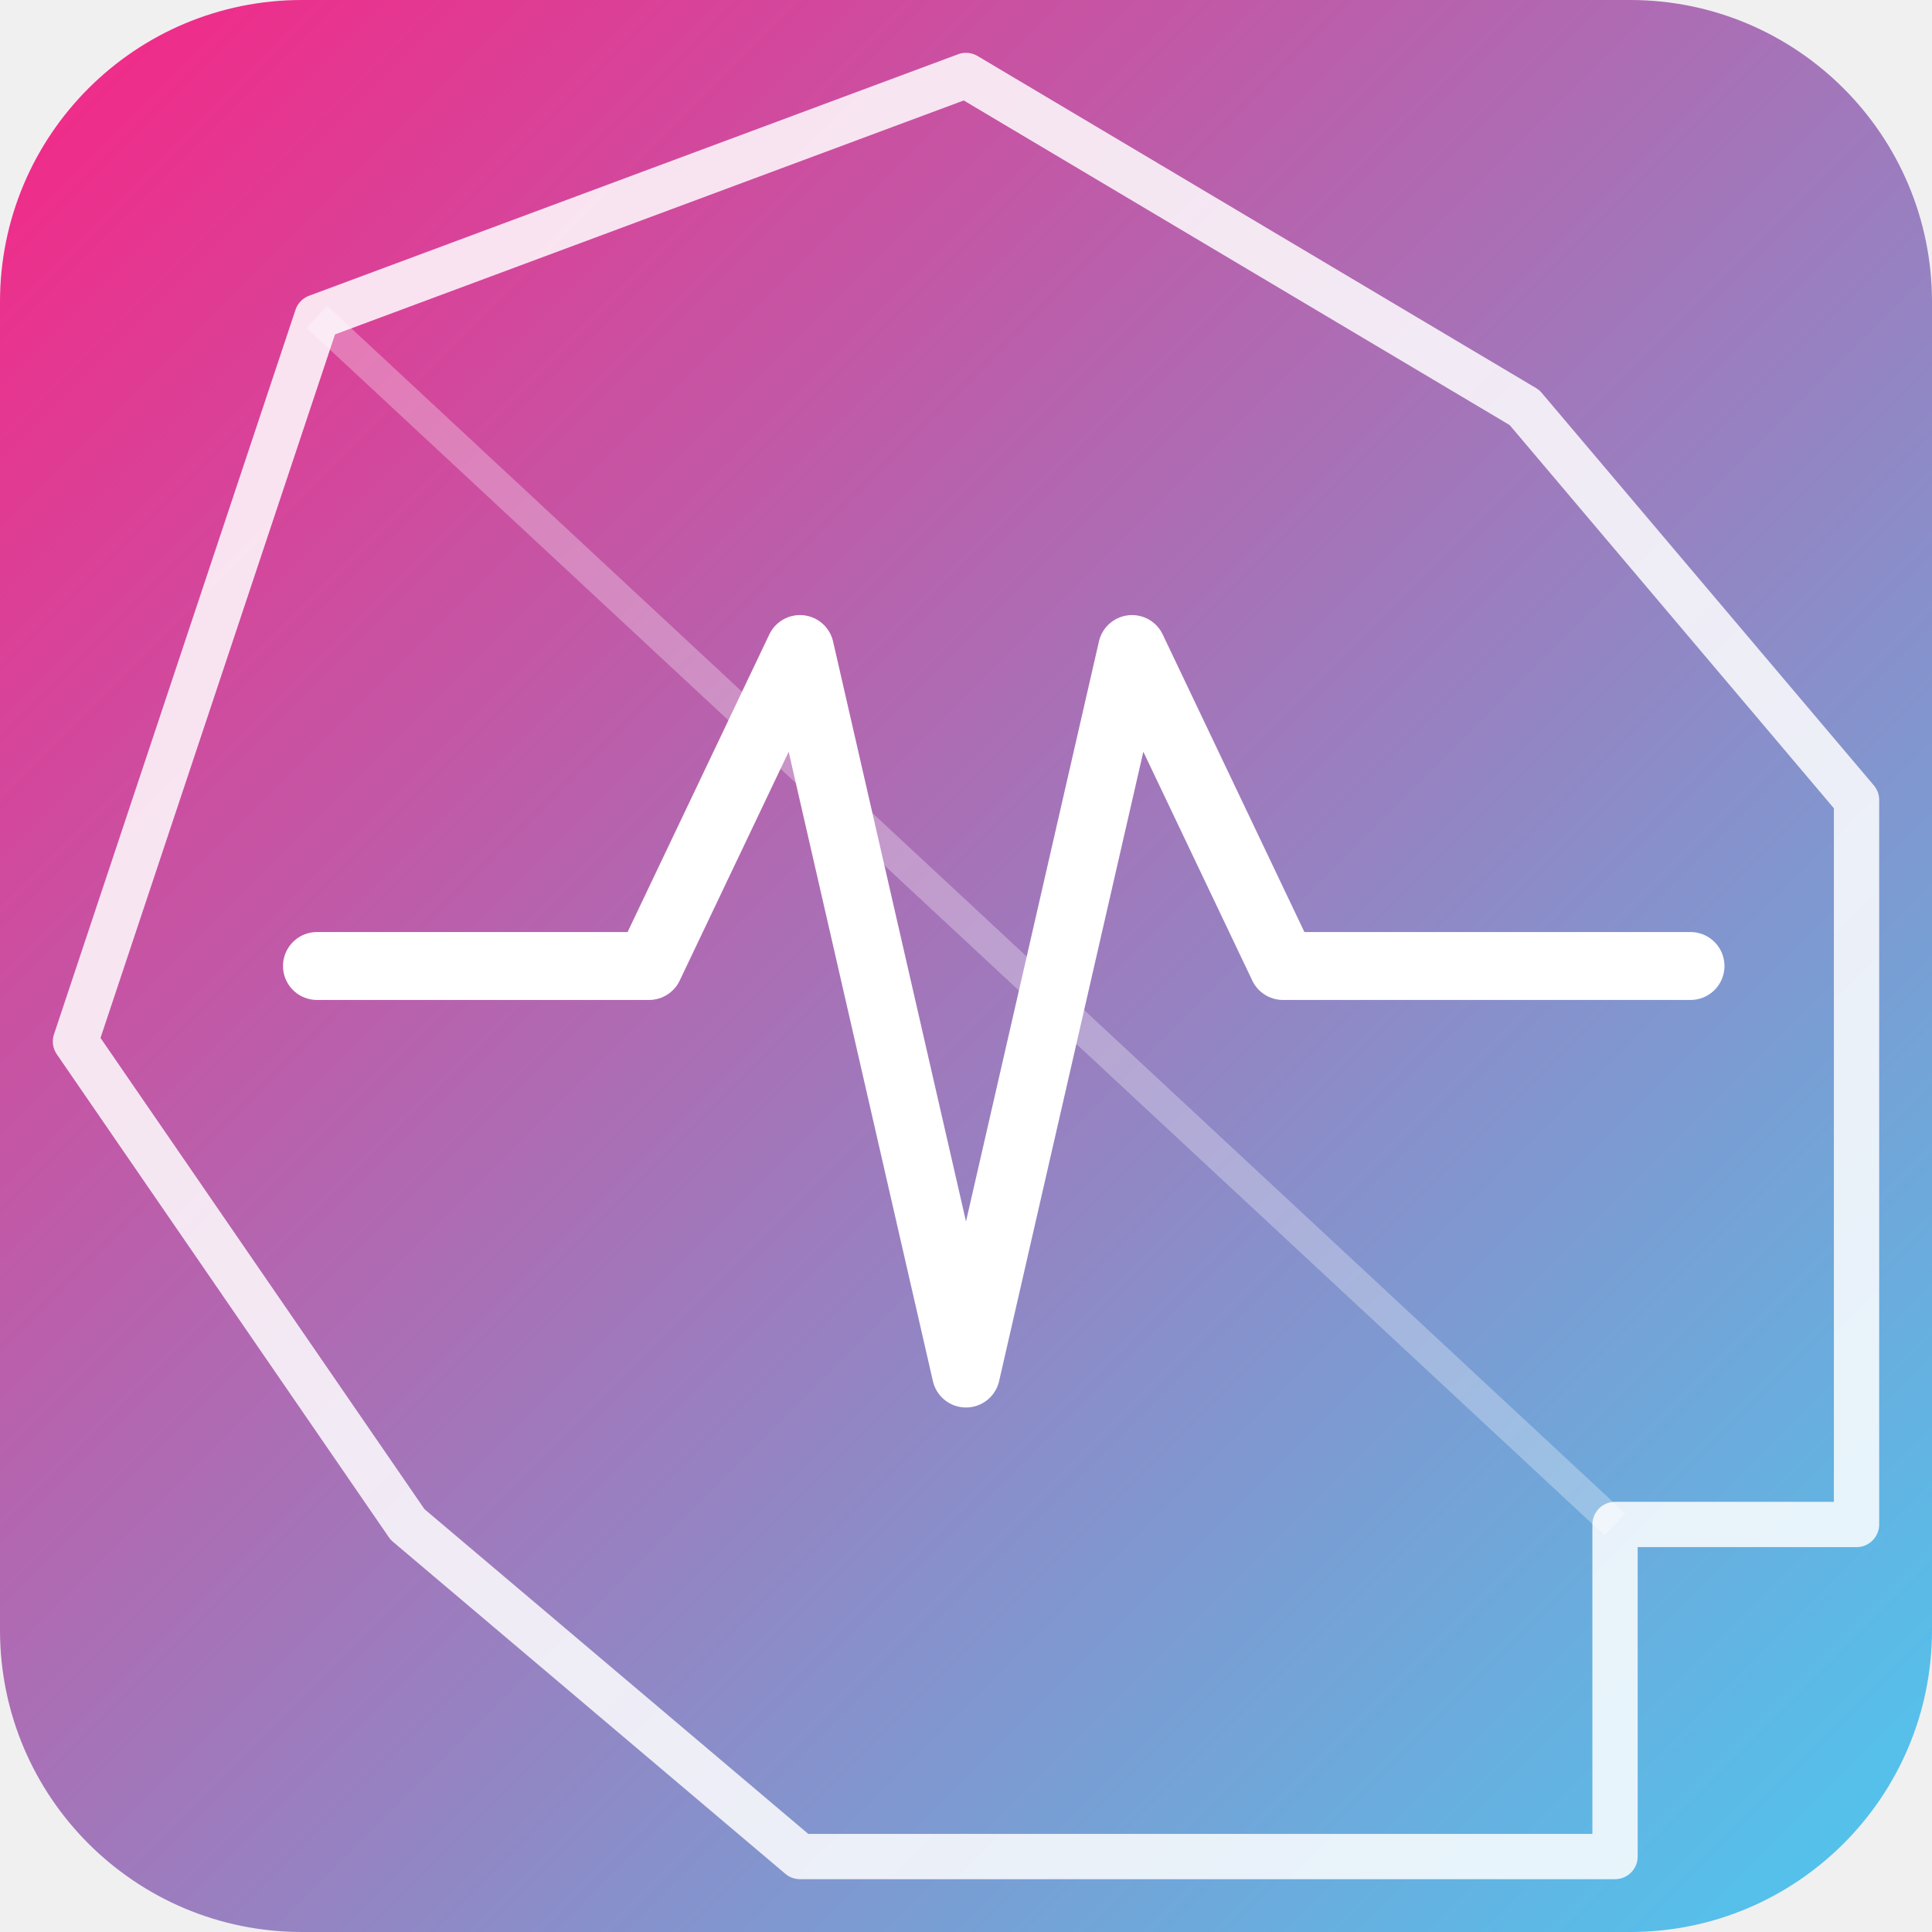
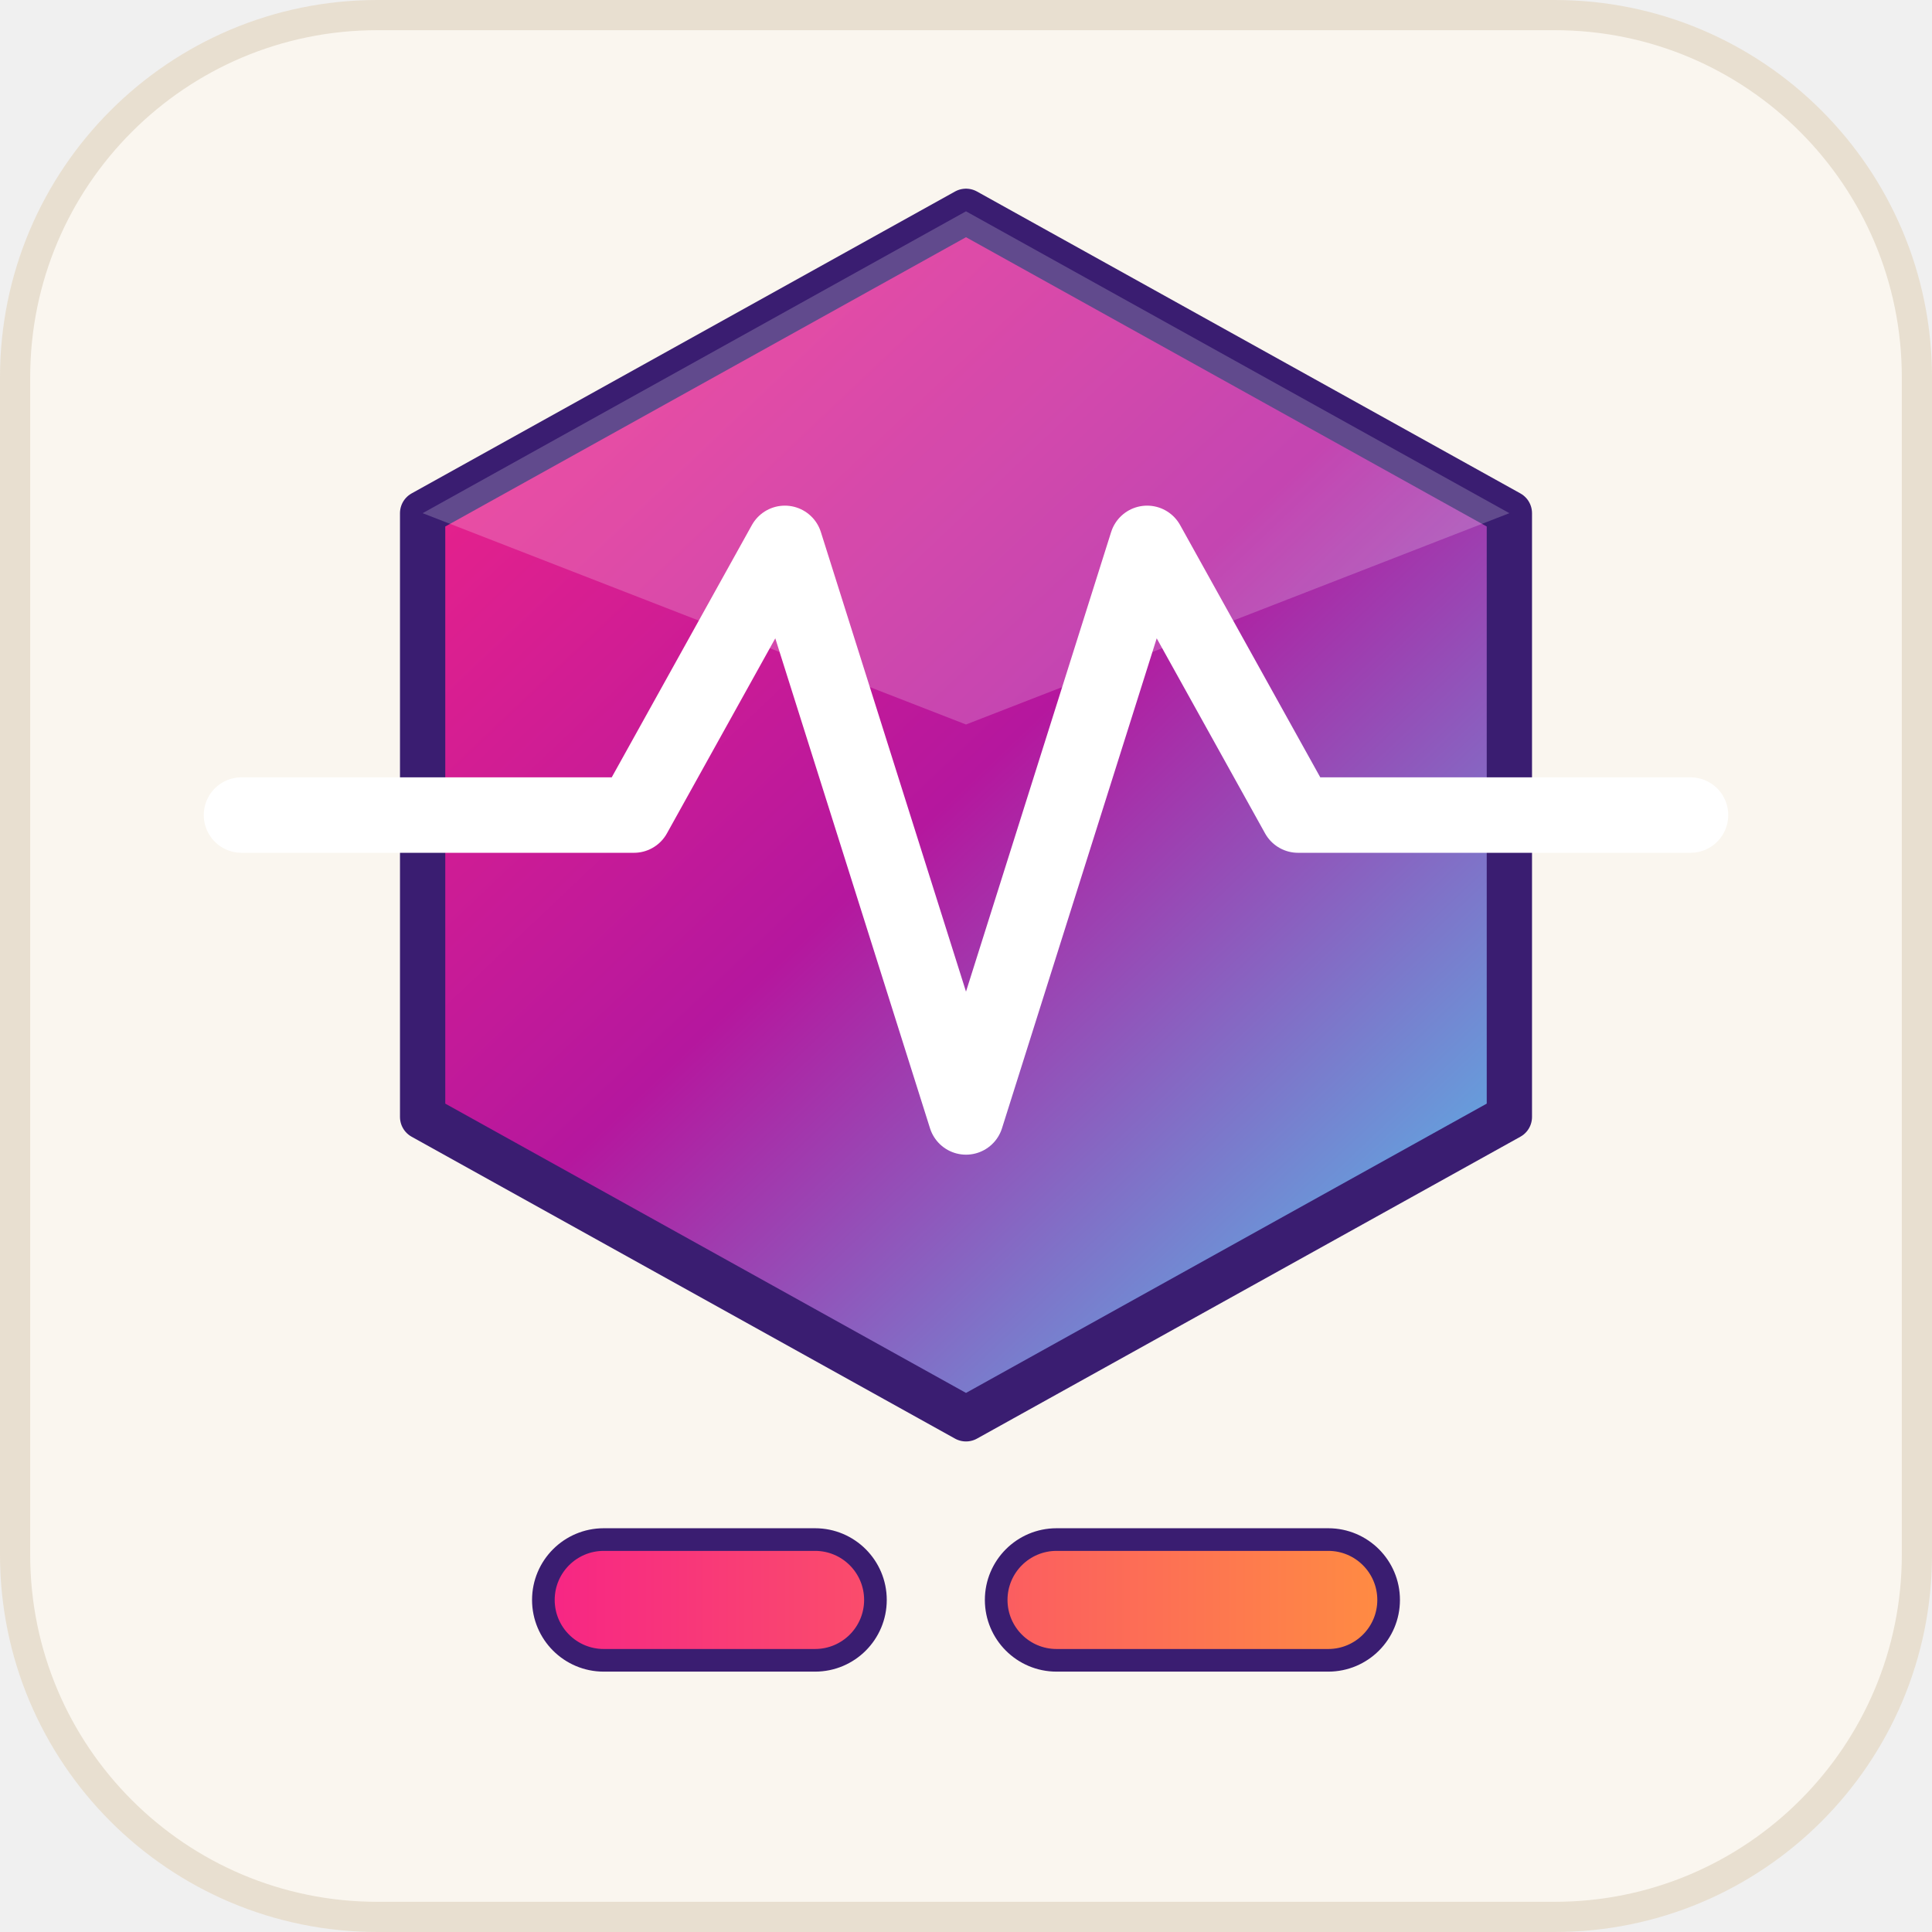
<svg xmlns="http://www.w3.org/2000/svg" width="128" height="128" viewBox="0 0 128 128" fill="none">
  <defs>
-     <linearGradient id="bg" x1="0" y1="0" x2="128" y2="128" gradientUnits="userSpaceOnUse">
+     <linearGradient id="gemGrad" x1="28" y1="14" x2="100" y2="90" gradientUnits="userSpaceOnUse">
      <stop offset="0%" stop-color="#F72585" />
+       <stop offset="50%" stop-color="#B5179E" />
      <stop offset="100%" stop-color="#4CC9F0" />
    </linearGradient>
+     <linearGradient id="pillGrad" x1="36" y1="104" x2="92" y2="104" gradientUnits="userSpaceOnUse">
+       <stop offset="0%" stop-color="#F72585" />
+       <stop offset="100%" stop-color="#FF8C42" />
+     </linearGradient>
  </defs>
-   <rect width="128" height="128" rx="20" fill="url(#bg)" />
-   <polygon points="64,5 101,27 123,53 123,101 107,101 107,123 53,123 27,101 5,69 21,21" stroke="white" stroke-width="3" fill="none" stroke-linejoin="round" opacity="0.85" />
-   <line x1="21" y1="21" x2="107" y2="101" stroke="white" stroke-width="2" opacity="0.3" />
-   <path d="M21 64 L43 64 L53 43 L64 91 L75 43 L85 64 L112 64" stroke="white" stroke-width="4.5" stroke-linecap="round" stroke-linejoin="round" fill="none" />
+   <rect x="1" y="1" width="126" height="126" rx="24" fill="#FAF6EF" stroke="#E8DFD0" stroke-width="2" />
+   <path d="M64 14 L100 34 L100 74 L64 94 L28 74 L28 34 Z" fill="url(#gemGrad)" stroke="#3A1D71" stroke-width="3" stroke-linejoin="round" />
+   <path d="M64 14 L100 34 L64 48 L28 34 Z" fill="white" opacity="0.2" />
+   <path d="M16 54 L42 54 L52 36 L64 74 L76 36 L86 54 L112 54" stroke="white" stroke-width="5" stroke-linecap="round" stroke-linejoin="round" fill="none" />
+   <rect x="36" y="102" width="22" height="8" rx="4" fill="url(#pillGrad)" stroke="#3A1D71" stroke-width="1.5" />
+   <rect x="66" y="102" width="26" height="8" rx="4" fill="url(#pillGrad)" stroke="#3A1D71" stroke-width="1.5" />
</svg>
